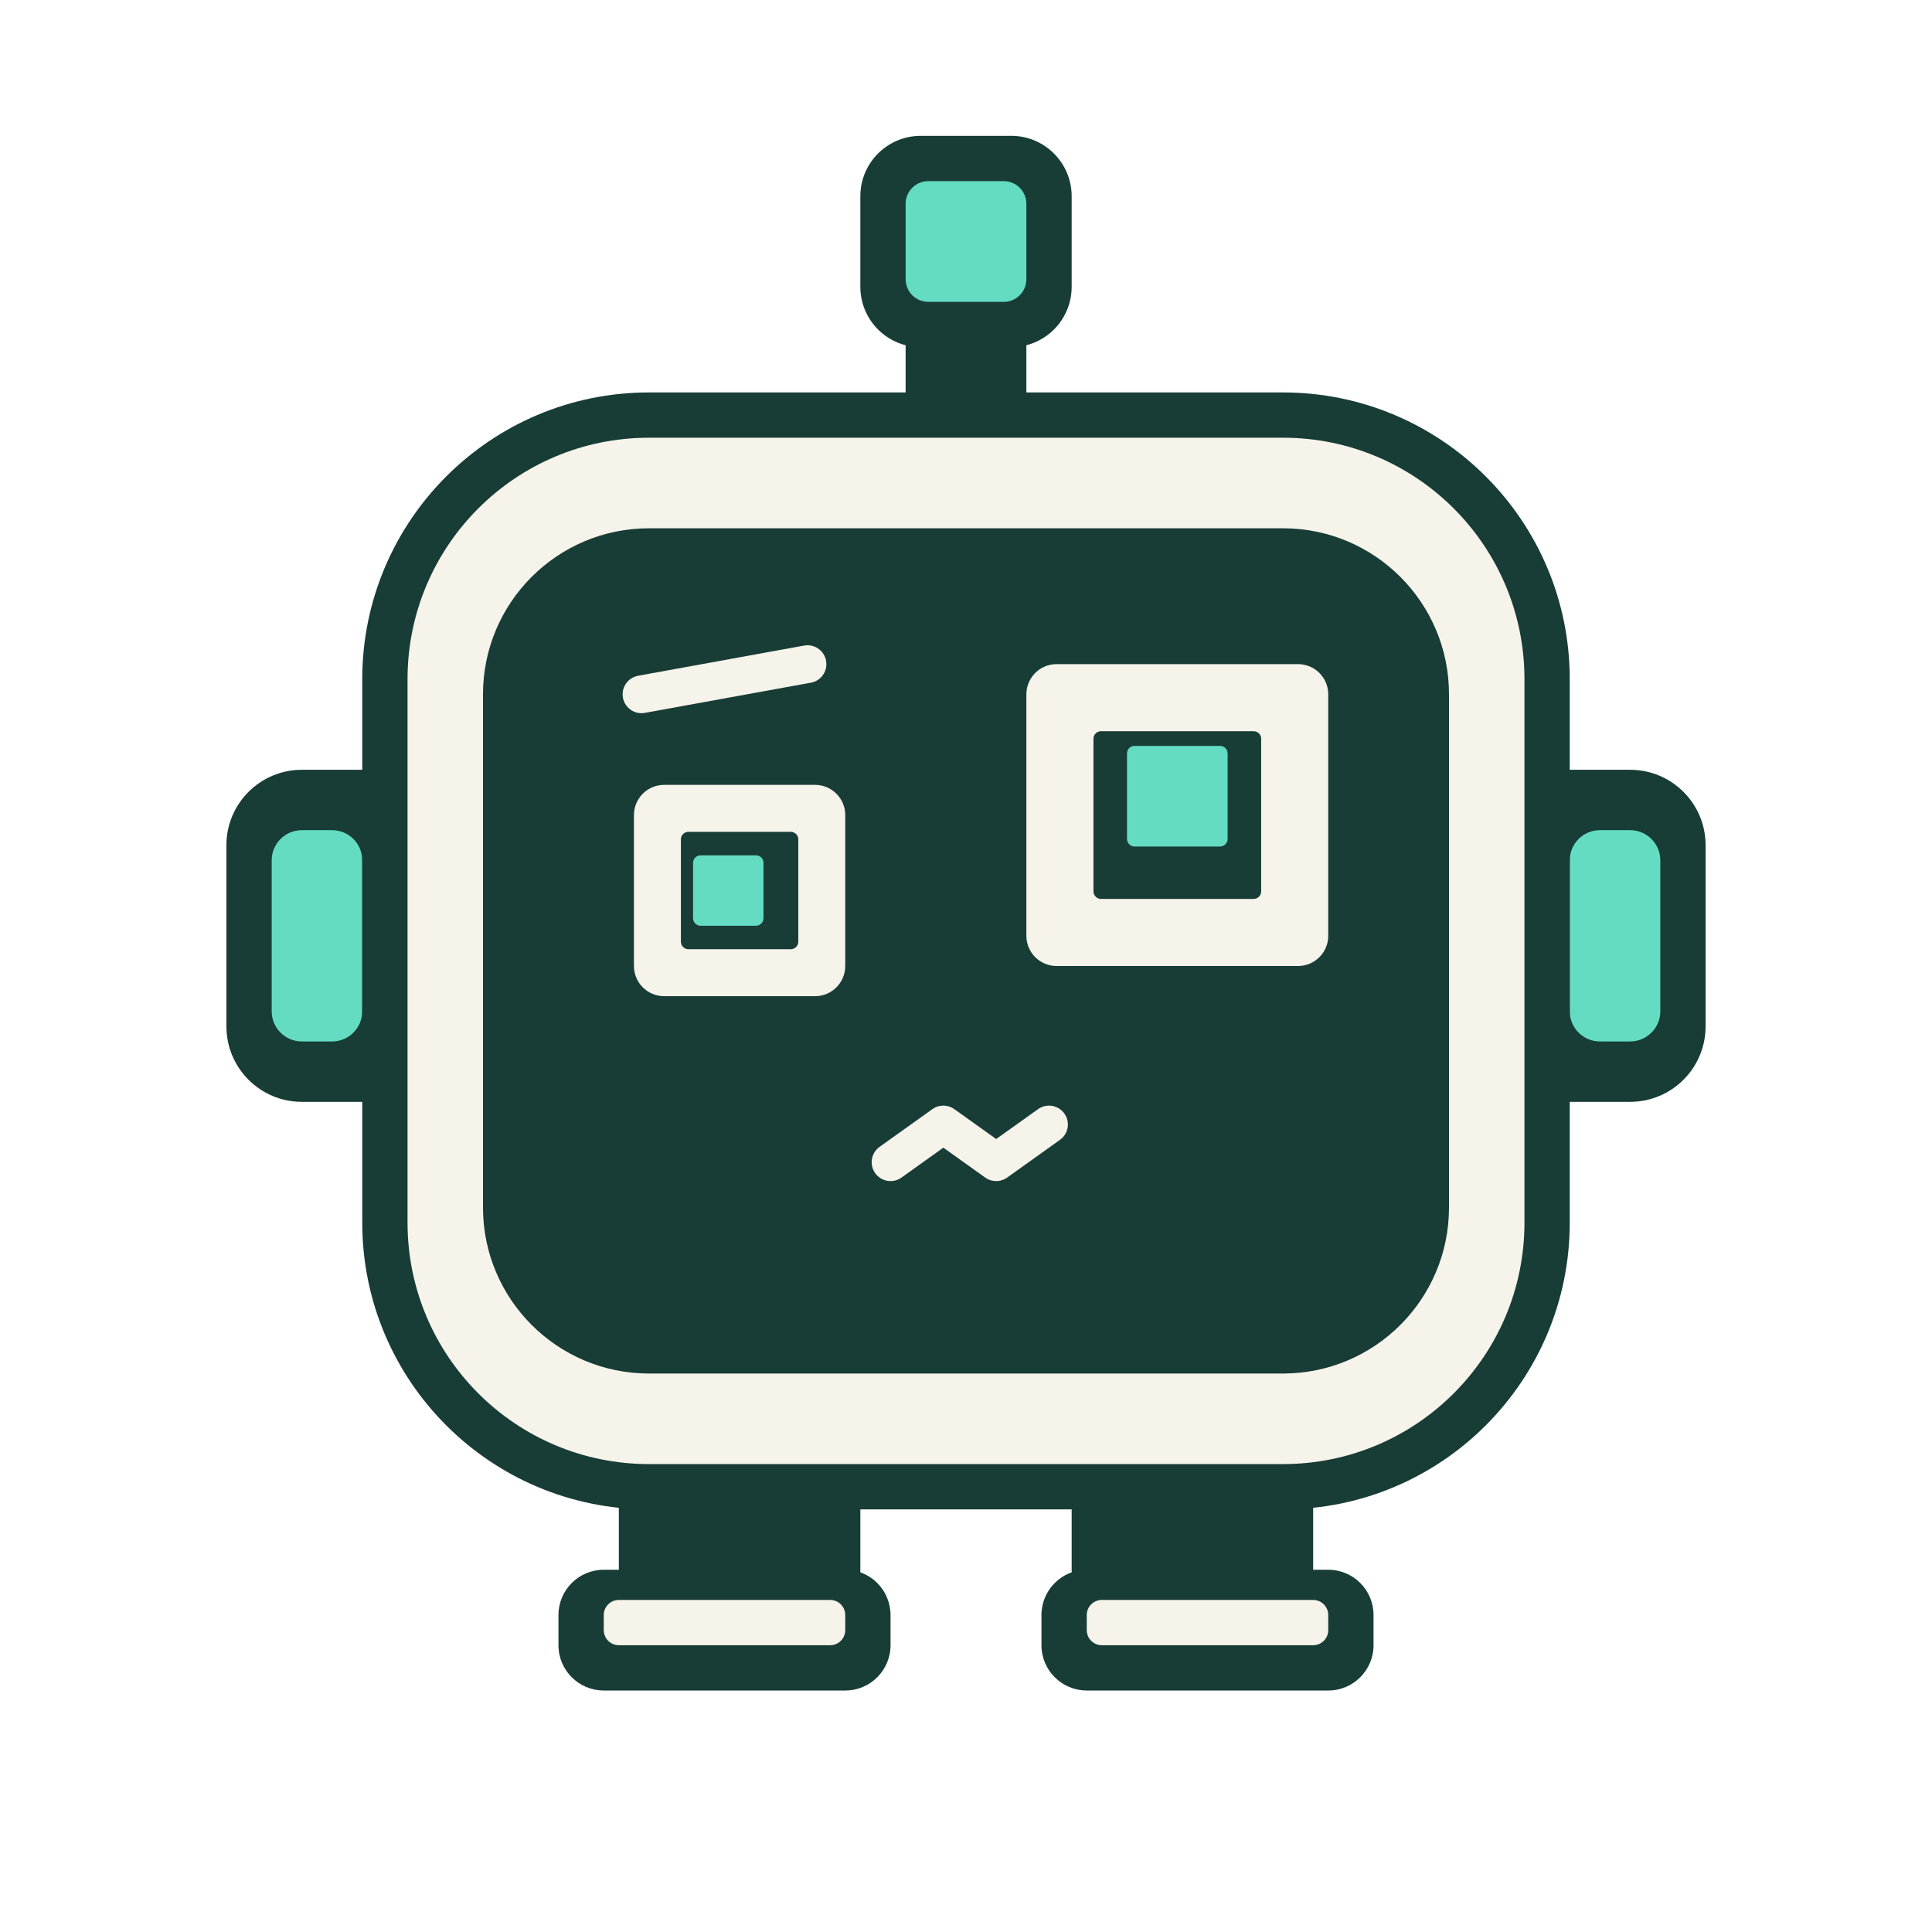
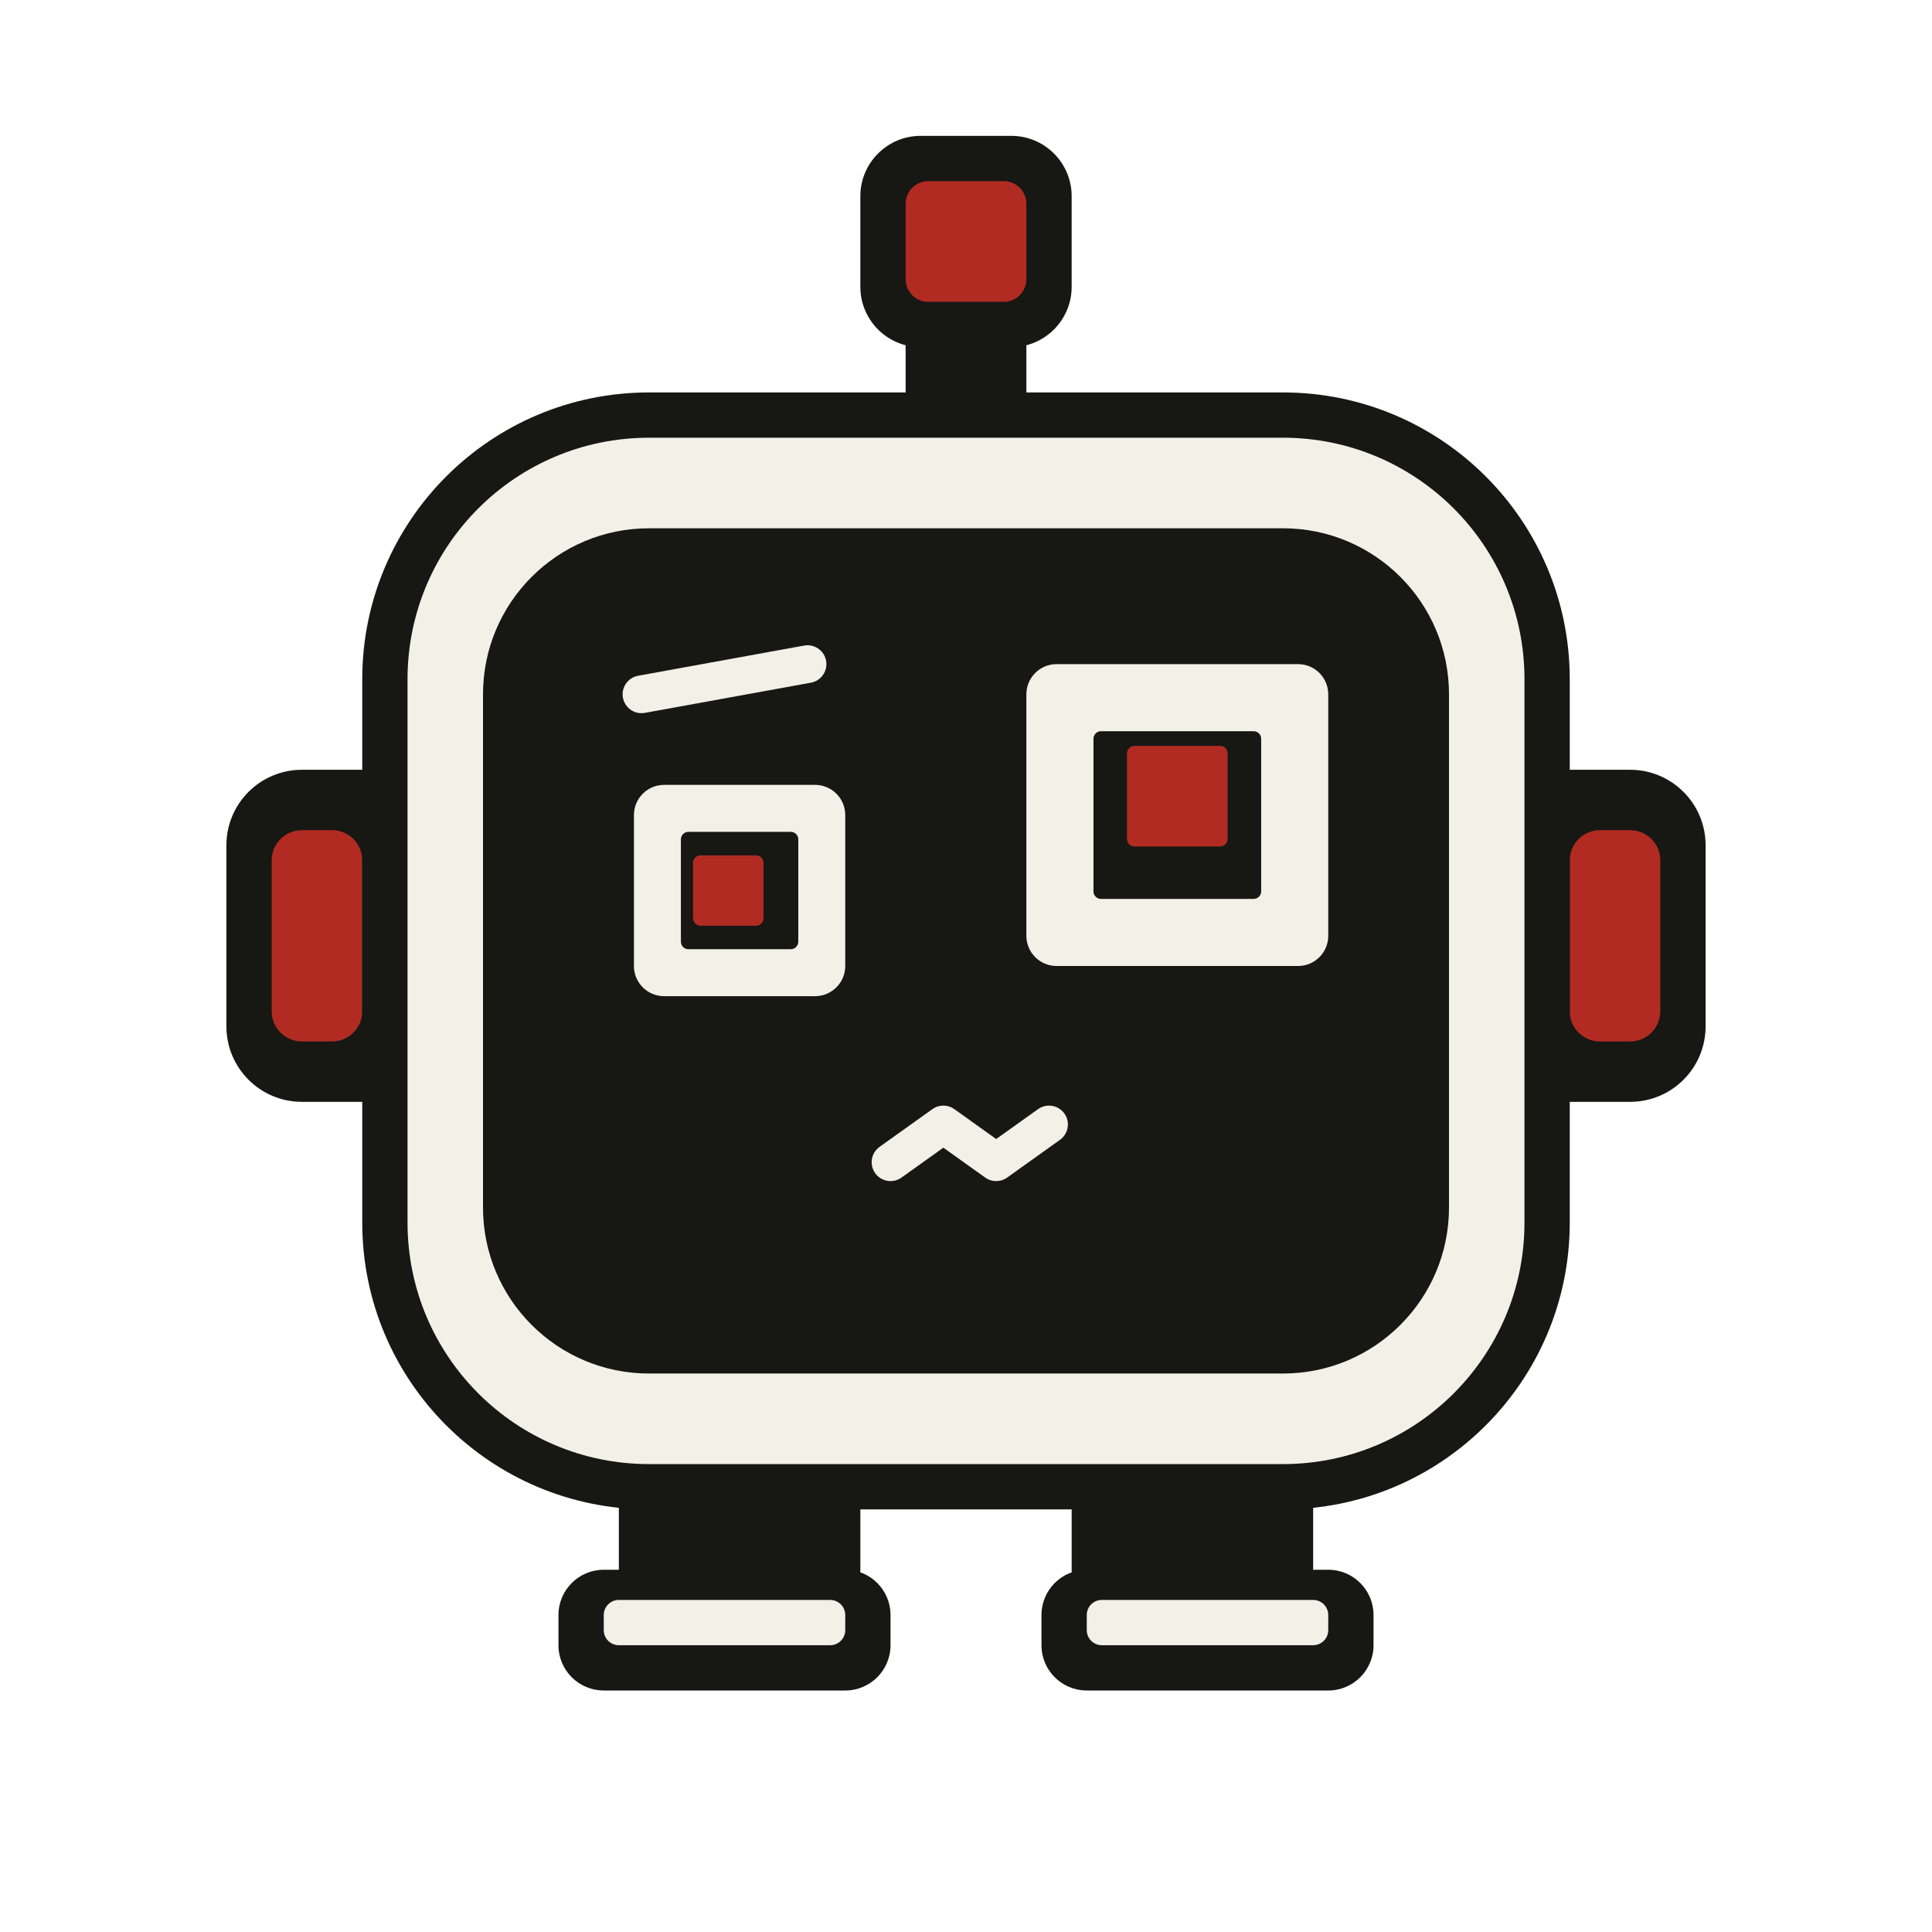
<svg xmlns="http://www.w3.org/2000/svg" width="512" height="512" viewBox="0 0 512 512" role="img" aria-labelledby="title description">
-   <rect x="240" y="76" width="32" height="44" rx="8" fill="#183C36" />
-   <rect x="228" y="36" width="56" height="56" rx="16" fill="#183C36" />
-   <rect x="240" y="48" width="32" height="32" rx="6" fill="#63DCC2" />
-   <rect x="164" y="368" width="64" height="64" rx="16" fill="#183C36" />
-   <rect x="284" y="368" width="64" height="64" rx="16" fill="#183C36" />
-   <rect x="148" y="416" width="88" height="32" rx="12" fill="#183C36" />
-   <rect x="276" y="416" width="88" height="32" rx="12" fill="#183C36" />
-   <rect x="160" y="424" width="64" height="12" rx="4" fill="#F5F3EA" />
-   <rect x="288" y="424" width="64" height="12" rx="4" fill="#F5F3EA" />
-   <rect x="60" y="204" width="64" height="88" rx="20" fill="#183C36" />
-   <rect x="388" y="204" width="64" height="88" rx="20" fill="#183C36" />
-   <rect x="72" y="220" width="24" height="56" rx="8" fill="#63DCC2" />
-   <rect x="416" y="220" width="24" height="56" rx="8" fill="#63DCC2" />
-   <rect x="96" y="104" width="320" height="296" rx="76" fill="#183C36" />
-   <rect x="108" y="116" width="296" height="272" rx="64" fill="#F5F3EA" />
-   <rect x="128" y="140" width="256" height="224" rx="44" fill="#183C36" />
-   <rect x="168" y="208" width="56" height="56" rx="8" fill="#F5F3EA" />
-   <rect x="180.444" y="220.444" width="31.111" height="31.111" rx="2" fill="#183C36" />
-   <rect x="183.667" y="226.667" width="18.667" height="18.667" rx="2" fill="#63DCC2" />
-   <rect x="272" y="176" width="80" height="80" rx="8" fill="#F5F3EA" />
-   <rect x="289.778" y="193.778" width="44.444" height="44.444" rx="2" fill="#183C36" />
-   <rect x="298.667" y="197.667" width="26.667" height="26.667" rx="2" fill="#63DCC2" />
-   <path d="M170 184l44-8M236 308l14-10 14 10 14-10" fill="none" stroke="#F5F3EA" stroke-width="10" stroke-linecap="round" stroke-linejoin="round" />
+   <rect x="240" y="76" width="32" height="44" rx="8" fill="#171714" />
+   <rect x="228" y="36" width="56" height="56" rx="16" fill="#171714" />
+   <rect x="240" y="48" width="32" height="32" rx="6" fill="#B12B22" />
+   <rect x="164" y="368" width="64" height="64" rx="16" fill="#171714" />
+   <rect x="284" y="368" width="64" height="64" rx="16" fill="#171714" />
+   <rect x="148" y="416" width="88" height="32" rx="12" fill="#171714" />
+   <rect x="276" y="416" width="88" height="32" rx="12" fill="#171714" />
+   <rect x="160" y="424" width="64" height="12" rx="4" fill="#F3F0E7" />
+   <rect x="288" y="424" width="64" height="12" rx="4" fill="#F3F0E7" />
+   <rect x="60" y="204" width="64" height="88" rx="20" fill="#171714" />
+   <rect x="388" y="204" width="64" height="88" rx="20" fill="#171714" />
+   <rect x="72" y="220" width="24" height="56" rx="8" fill="#B12B22" />
+   <rect x="416" y="220" width="24" height="56" rx="8" fill="#B12B22" />
+   <rect x="96" y="104" width="320" height="296" rx="76" fill="#171714" />
+   <rect x="108" y="116" width="296" height="272" rx="64" fill="#F3F0E7" />
+   <rect x="128" y="140" width="256" height="224" rx="44" fill="#171714" />
+   <rect x="168" y="208" width="56" height="56" rx="8" fill="#F3F0E7" />
+   <rect x="180.444" y="220.444" width="31.111" height="31.111" rx="2" fill="#171714" />
+   <rect x="183.667" y="226.667" width="18.667" height="18.667" rx="2" fill="#B12B22" />
+   <rect x="272" y="176" width="80" height="80" rx="8" fill="#F3F0E7" />
+   <rect x="289.778" y="193.778" width="44.444" height="44.444" rx="2" fill="#171714" />
+   <rect x="298.667" y="197.667" width="26.667" height="26.667" rx="2" fill="#B12B22" />
+   <path d="M170 184l44-8M236 308l14-10 14 10 14-10" fill="none" stroke="#F3F0E7" stroke-width="10" stroke-linecap="round" stroke-linejoin="round" />
</svg>
